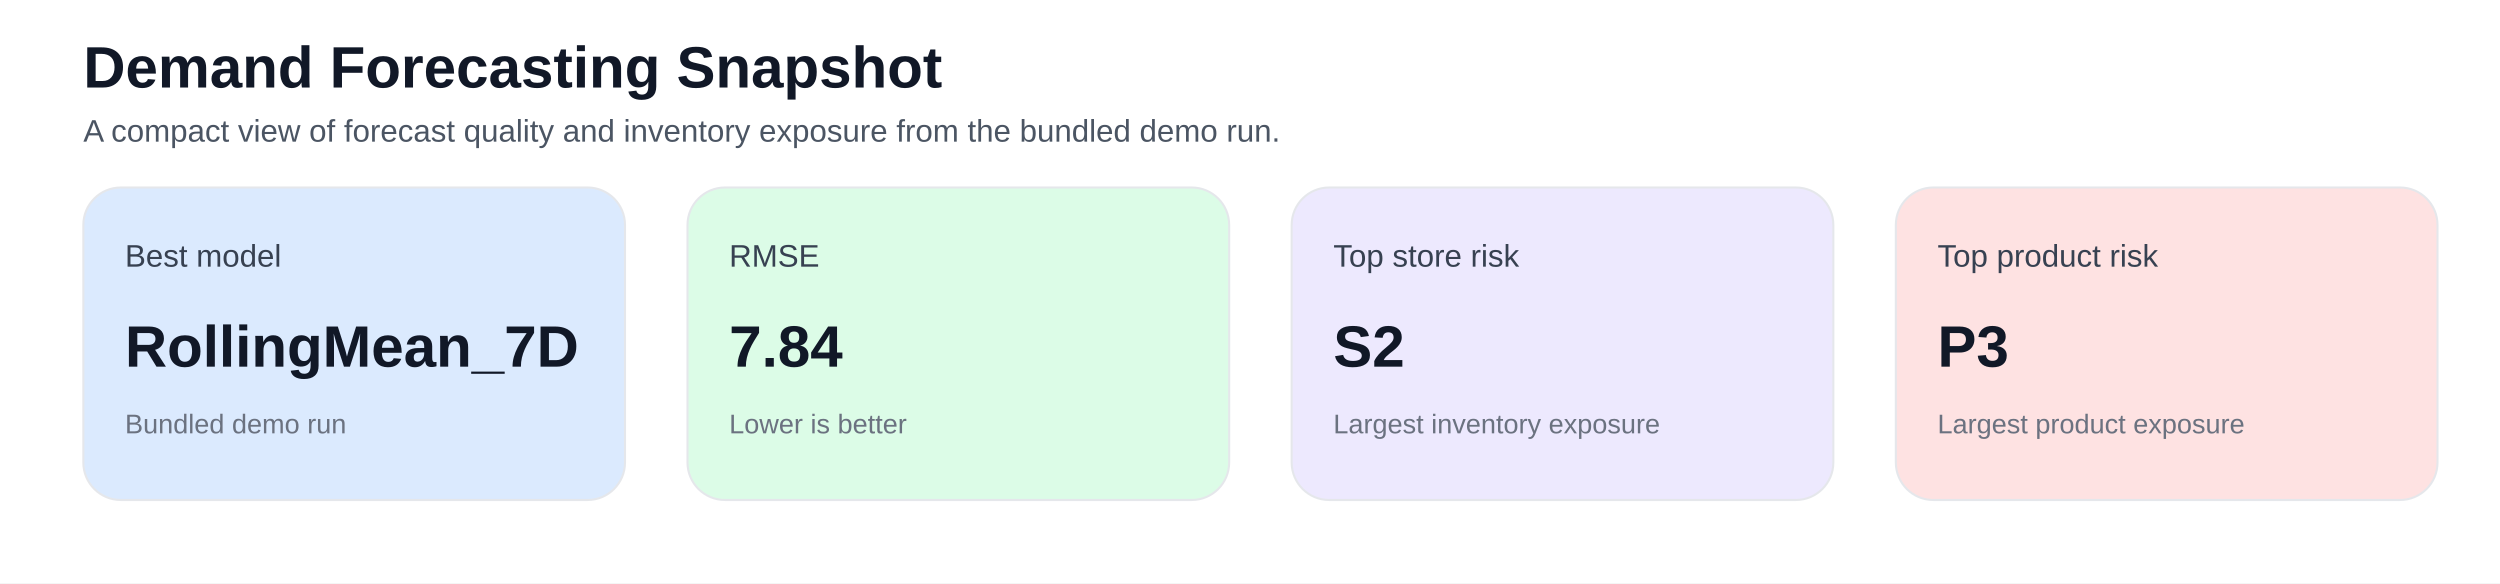
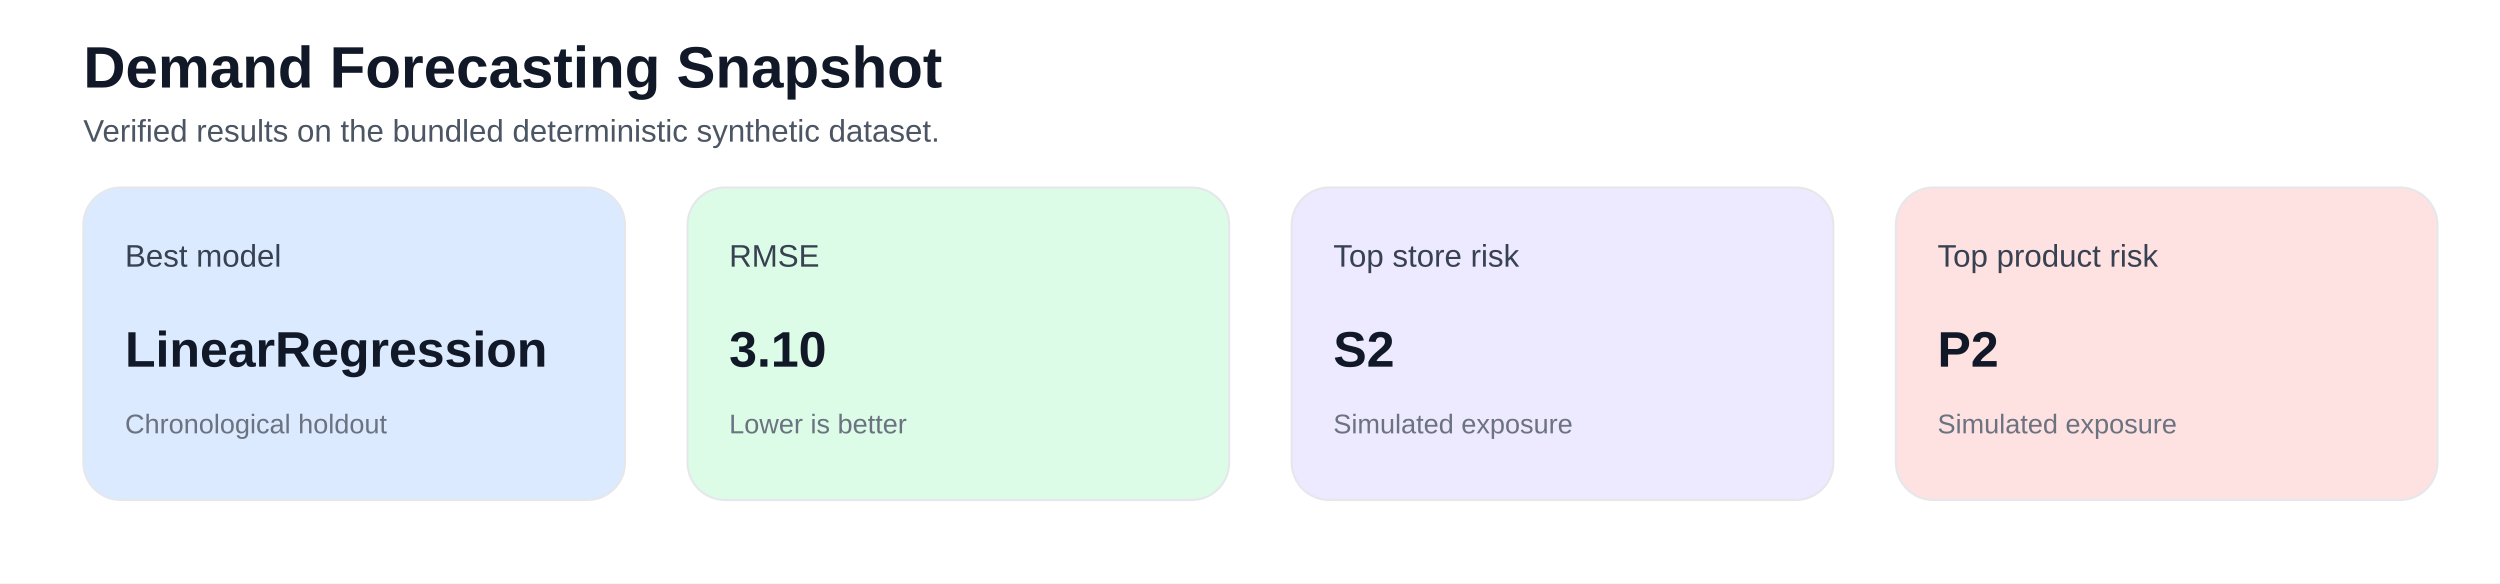
<svg xmlns="http://www.w3.org/2000/svg" width="1200" height="280" viewBox="0 0 1200 280">
  <rect width="100%" height="100%" fill="#ffffff" />
  <text x="40" y="42" font-size="28" font-family="Arial" font-weight="700" fill="#111827">Demand Forecasting Snapshot</text>
-   <text x="40" y="68" font-size="15" font-family="Arial" fill="#4b5563">A compact view of forecast quality and inventory exposure from the bundled demo run.</text>
+   <text x="40" y="68" font-size="15" font-family="Arial" fill="#4b5563">Verified results on the bundled deterministic synthetic dataset.</text>
  <rect x="40" y="90" rx="18" ry="18" width="260" height="150" fill="#dbeafe" stroke="#e5e7eb" />
  <text x="60" y="128" font-size="15" font-family="Arial" fill="#374151">Best model</text>
-   <text x="60" y="176" font-size="28" font-family="Arial" font-weight="700" fill="#111827">RollingMean_7D</text>
-   <text x="60" y="208" font-size="13" font-family="Arial" fill="#6b7280">Bundled demo run</text>
+   <text x="60" y="176" font-size="24" font-family="Arial" font-weight="700" fill="#111827">LinearRegression</text>
+   <text x="60" y="208" font-size="13" font-family="Arial" fill="#6b7280">Chronological holdout</text>
  <rect x="330" y="90" rx="18" ry="18" width="260" height="150" fill="#dcfce7" stroke="#e5e7eb" />
  <text x="350" y="128" font-size="15" font-family="Arial" fill="#374151">RMSE</text>
-   <text x="350" y="176" font-size="28" font-family="Arial" font-weight="700" fill="#111827">7.84</text>
+   <text x="350" y="176" font-size="24" font-family="Arial" font-weight="700" fill="#111827">3.10</text>
  <text x="350" y="208" font-size="13" font-family="Arial" fill="#6b7280">Lower is better</text>
  <rect x="620" y="90" rx="18" ry="18" width="260" height="150" fill="#ede9fe" stroke="#e5e7eb" />
  <text x="640" y="128" font-size="15" font-family="Arial" fill="#374151">Top store risk</text>
-   <text x="640" y="176" font-size="28" font-family="Arial" font-weight="700" fill="#111827">S2</text>
-   <text x="640" y="208" font-size="13" font-family="Arial" fill="#6b7280">Largest inventory exposure</text>
+   <text x="640" y="176" font-size="24" font-family="Arial" font-weight="700" fill="#111827">S2</text>
+   <text x="640" y="208" font-size="13" font-family="Arial" fill="#6b7280">Simulated exposure</text>
  <rect x="910" y="90" rx="18" ry="18" width="260" height="150" fill="#fee2e2" stroke="#e5e7eb" />
  <text x="930" y="128" font-size="15" font-family="Arial" fill="#374151">Top product risk</text>
-   <text x="930" y="176" font-size="28" font-family="Arial" font-weight="700" fill="#111827">P3</text>
-   <text x="930" y="208" font-size="13" font-family="Arial" fill="#6b7280">Largest product exposure</text>
+   <text x="930" y="176" font-size="24" font-family="Arial" font-weight="700" fill="#111827">P2</text>
+   <text x="930" y="208" font-size="13" font-family="Arial" fill="#6b7280">Simulated exposure</text>
</svg>
